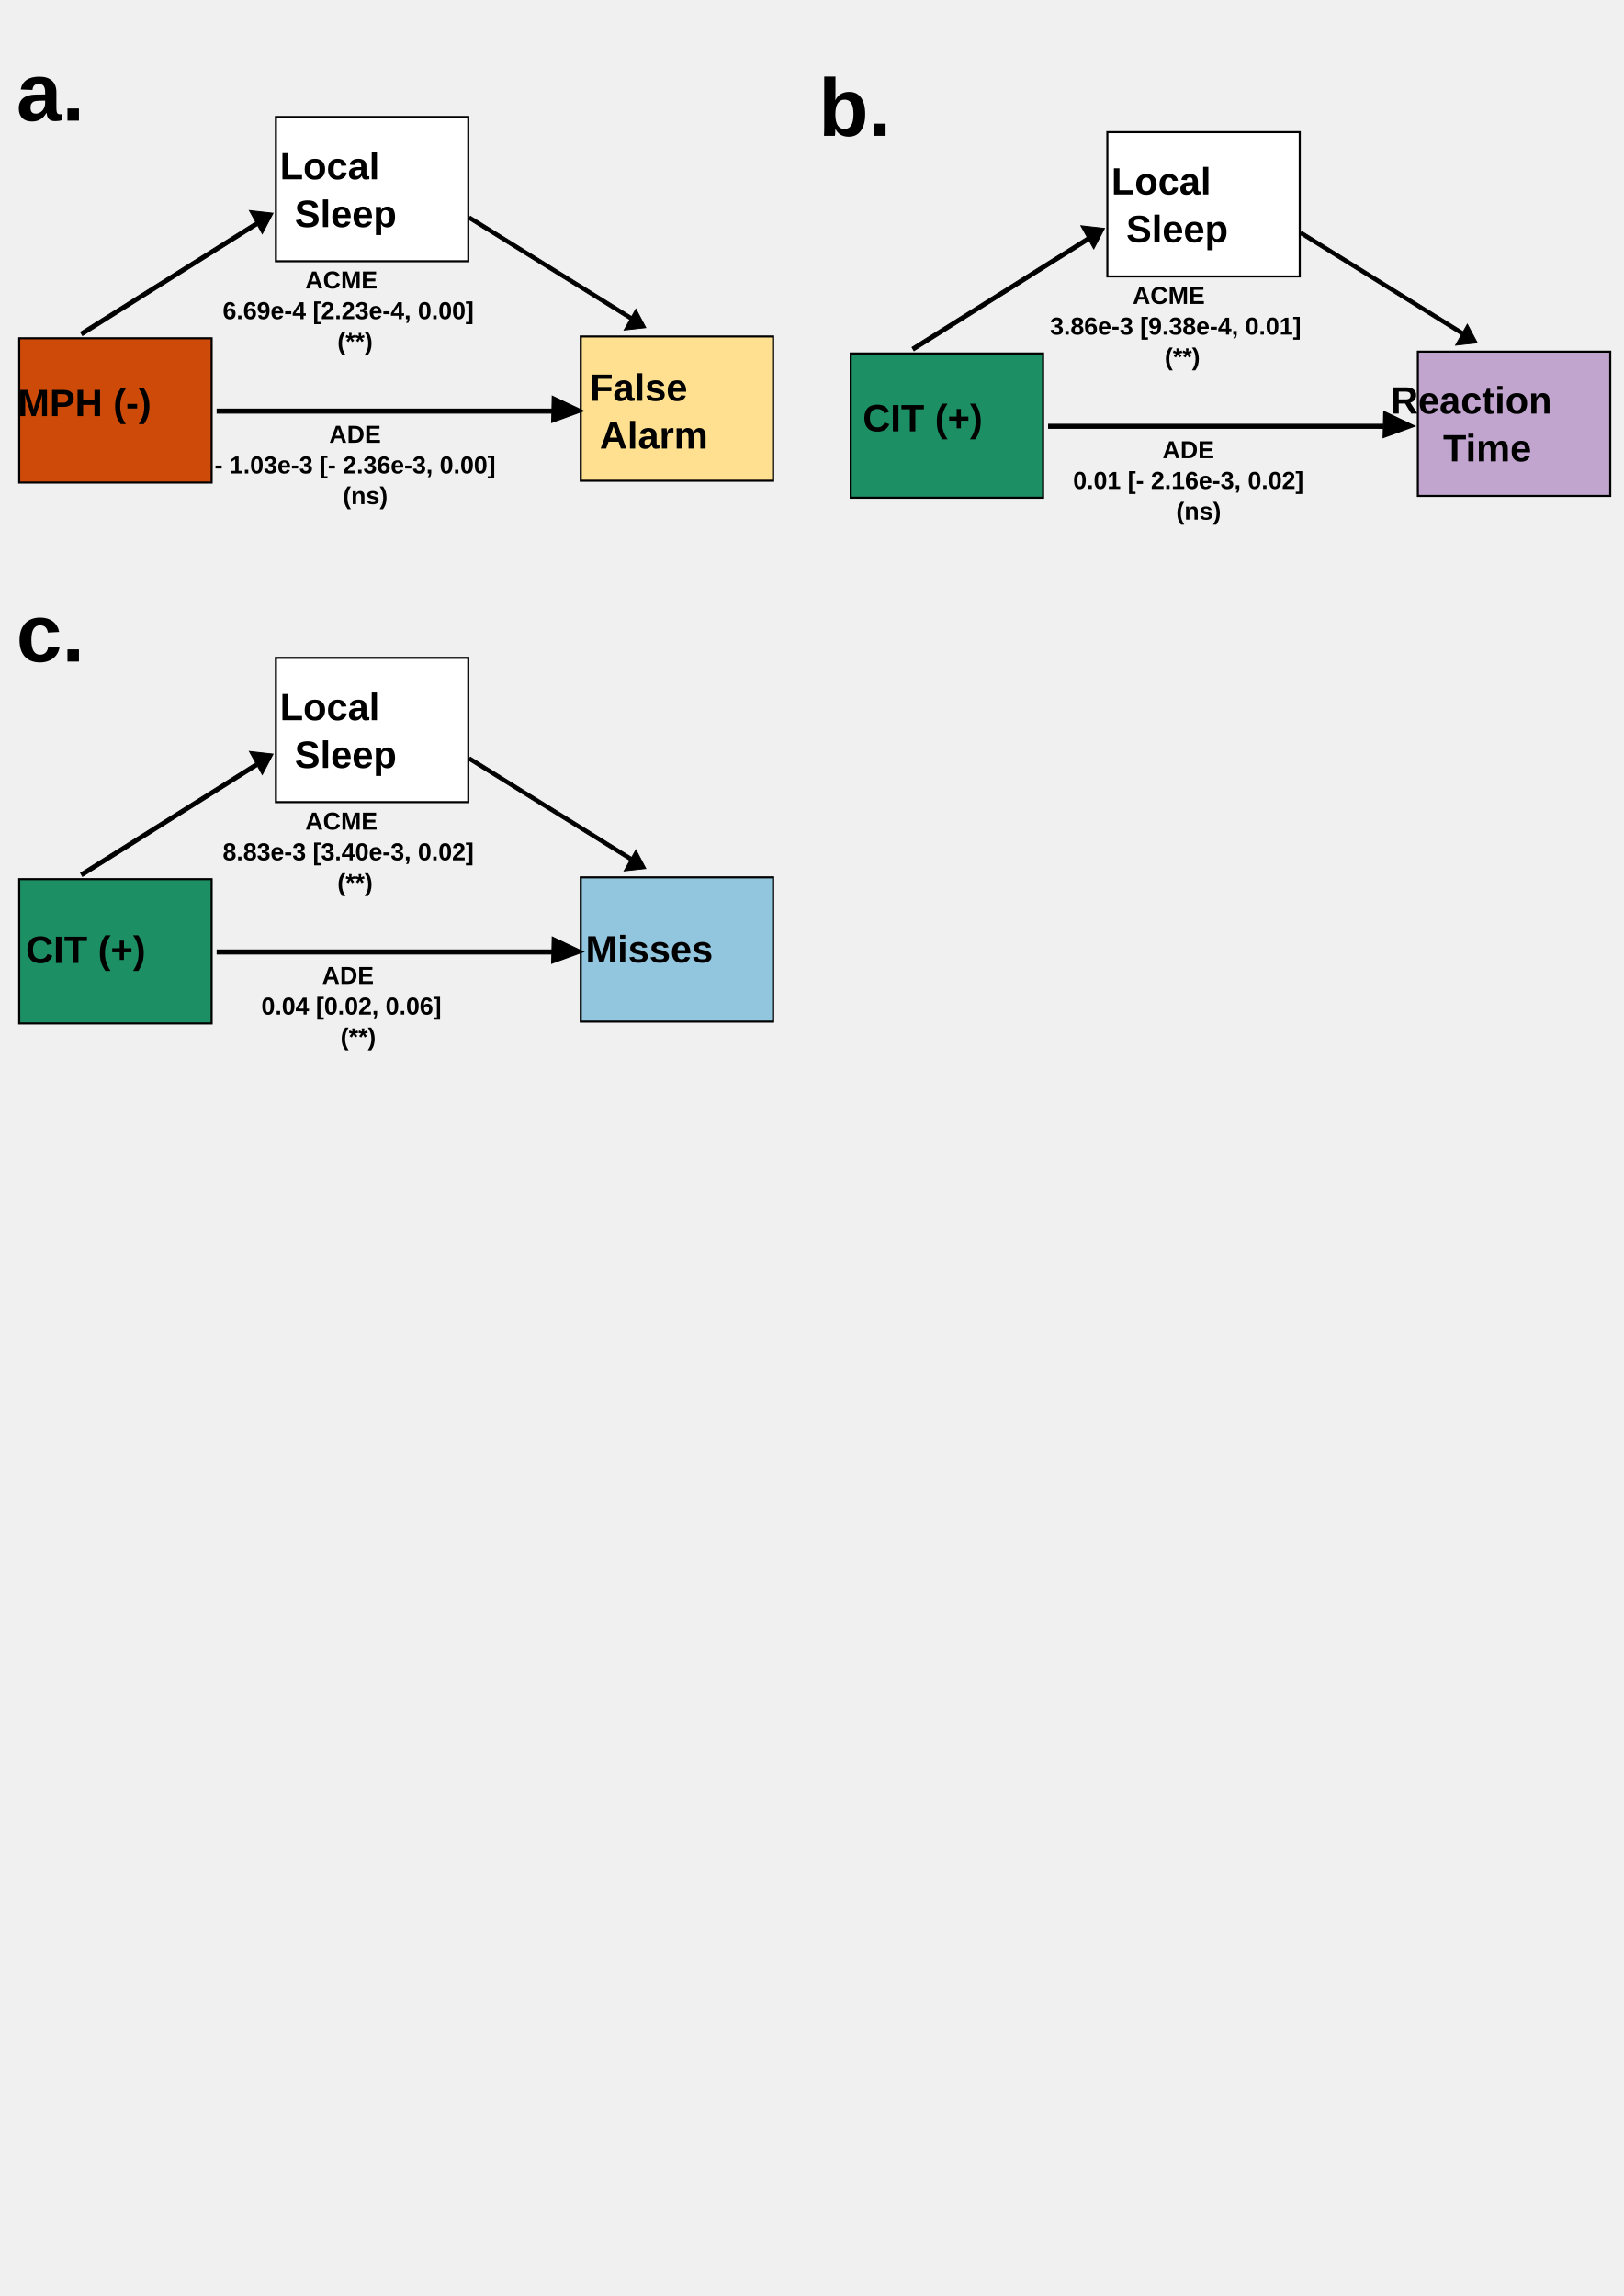
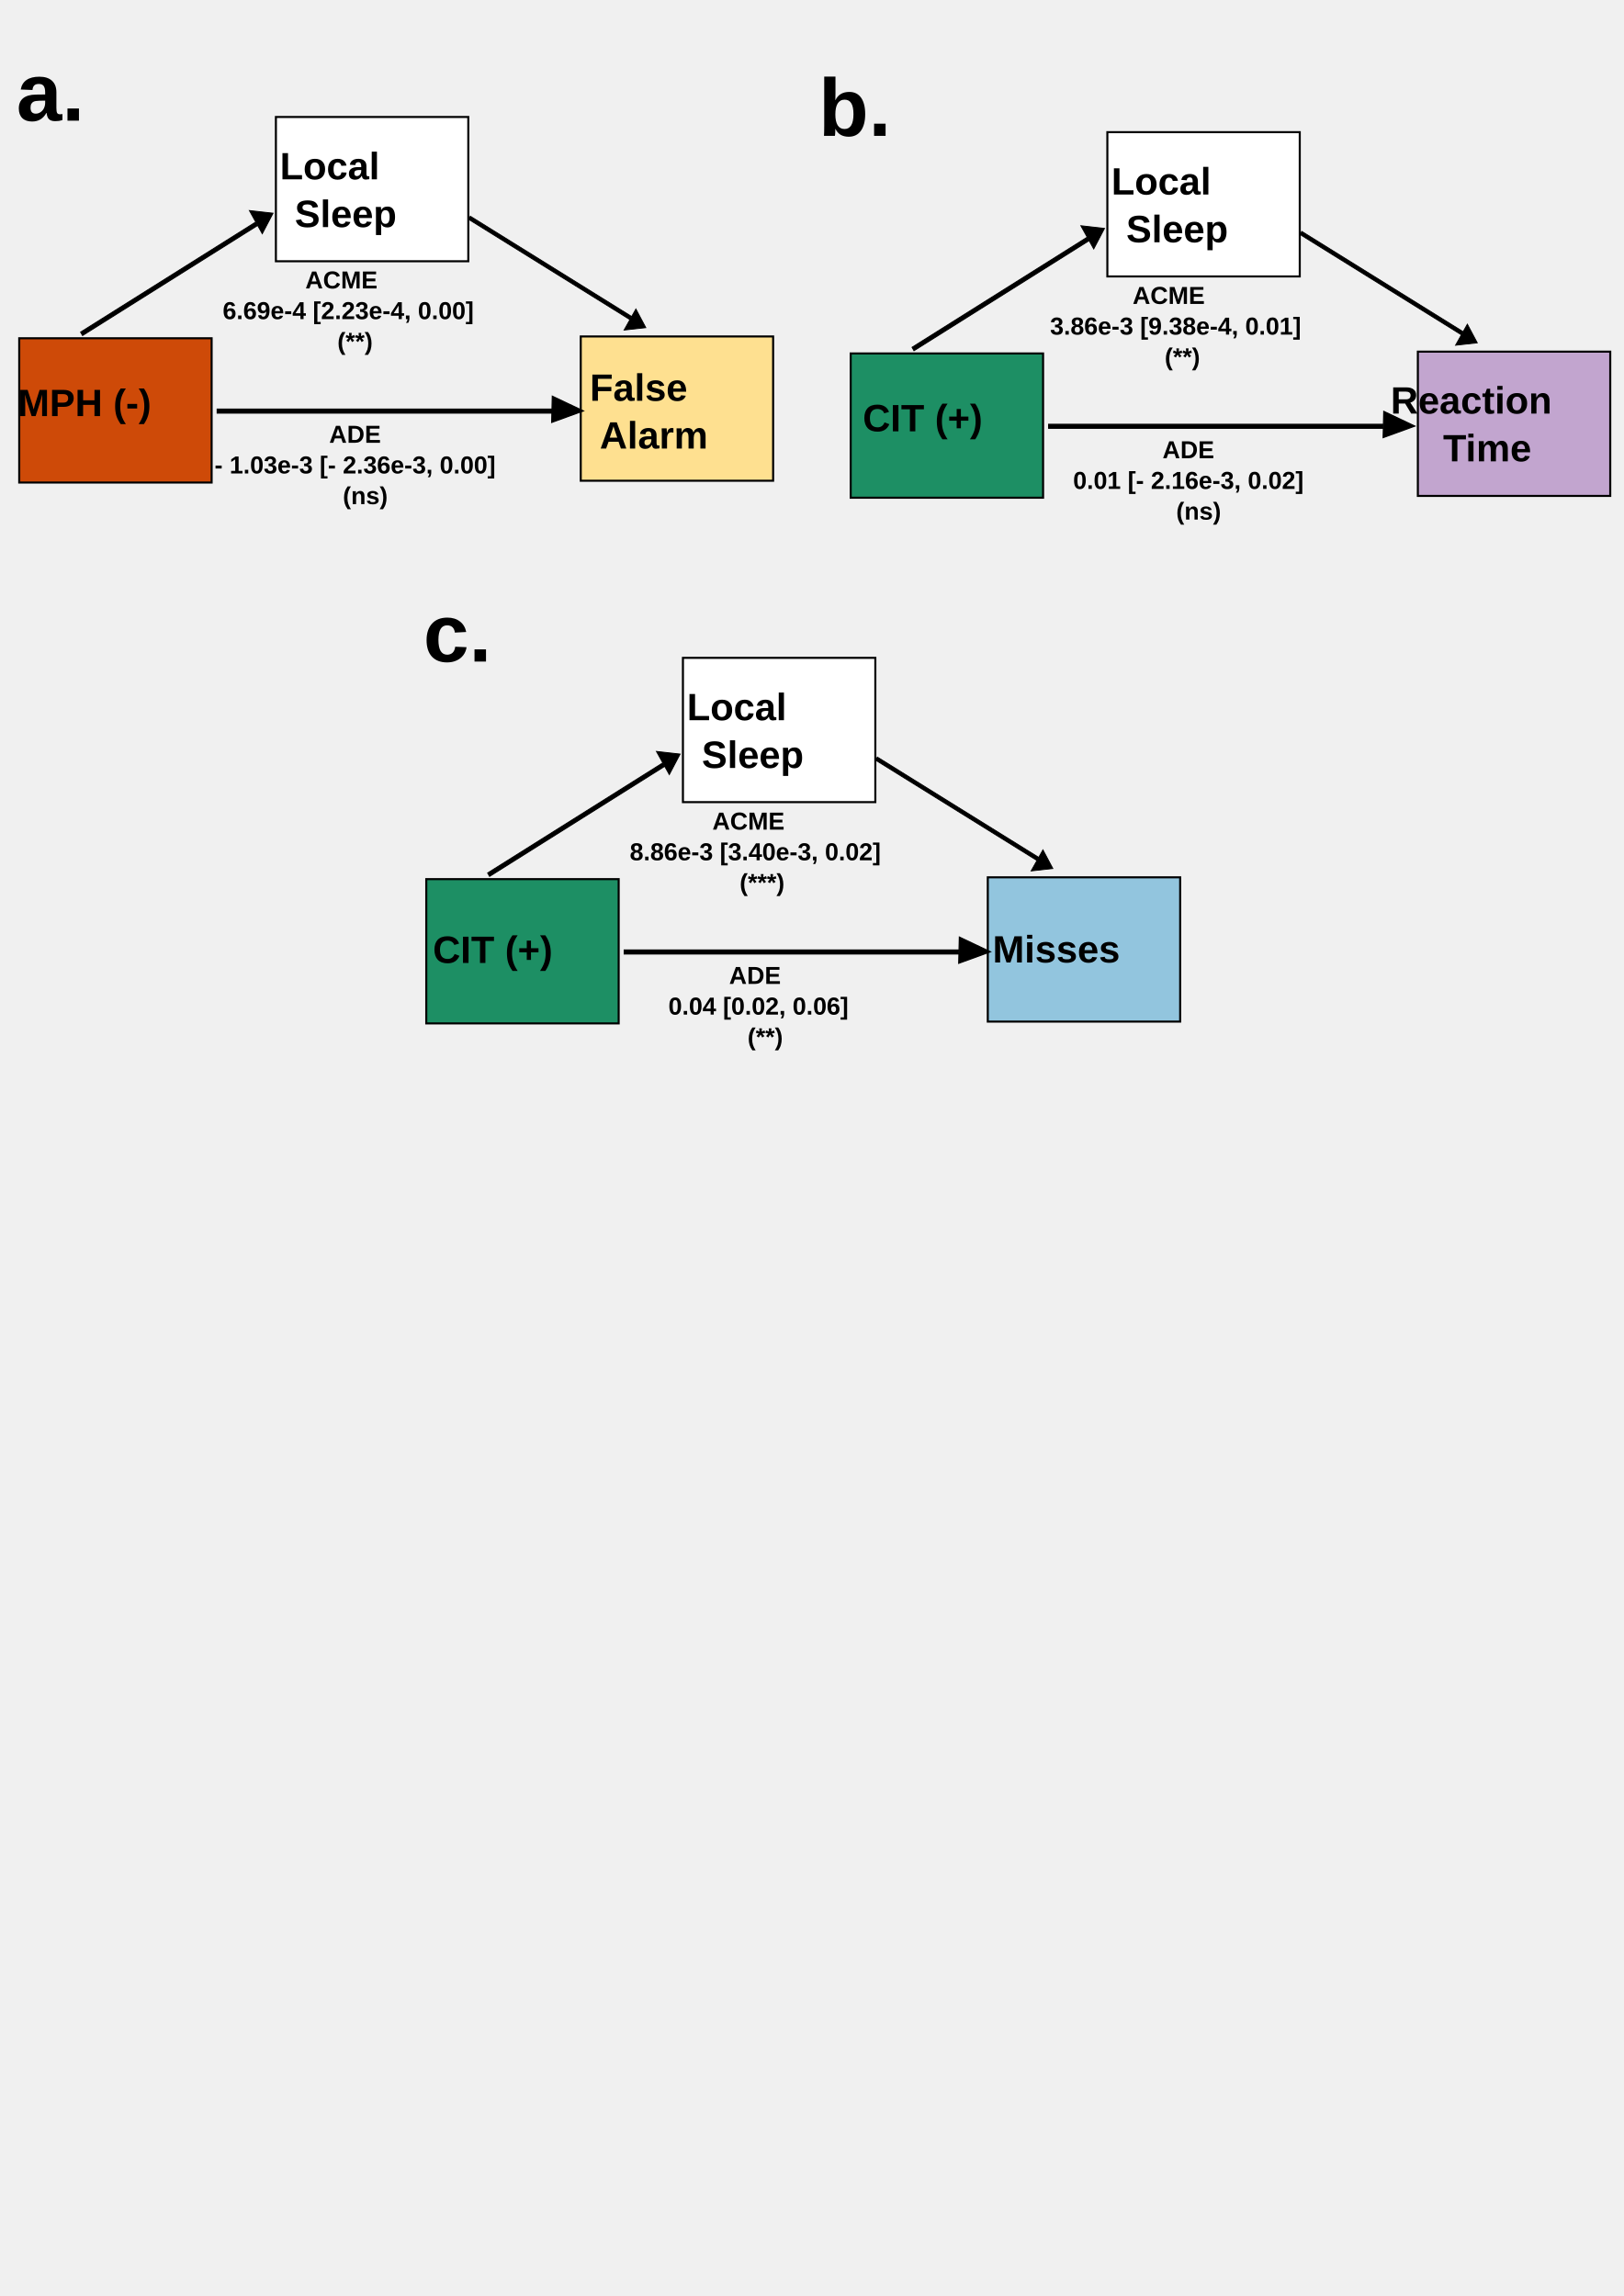
- <svg xmlns="http://www.w3.org/2000/svg" id="svg203" version="1.1" viewBox="0 0 210 297" height="297mm" width="210mm">
+ <svg xmlns="http://www.w3.org/2000/svg" width="210mm" height="297mm" viewBox="0 0 210 297" version="1.1" id="svg203">
  <defs id="defs197" />
  <g id="layer1">
-     <rect style="fill:#ce4a08;fill-opacity:1;stroke:#000000;stroke-width:0.265" id="rect10-8" width="24.883" height="18.663" x="2.488" y="43.756" />
-     <rect y="43.523" x="75.11" height="18.663" width="24.883" id="rect10-1-2" style="fill:#fee090;fill-opacity:1;stroke:#000000;stroke-width:0.265" />
-     <rect style="fill:#ffffff;stroke:#000000;stroke-width:0.265" id="rect10-1-7-5" width="24.883" height="18.663" x="35.683" y="15.132" />
-     <text xml:space="preserve" style="font-style:normal;font-variant:normal;font-weight:bold;font-stretch:normal;font-size:4.939px;line-height:1.25;font-family:Arial;-inkscape-font-specification:'Arial Bold';text-align:center;text-anchor:middle;stroke-width:0.265" x="14.364" y="53.829" id="text911-5">
-       <tspan id="tspan909-7" x="14.364" y="53.829" style="font-style:normal;font-variant:normal;font-weight:bold;font-stretch:normal;font-size:4.939px;font-family:Arial;-inkscape-font-specification:'Arial Bold';text-align:center;text-anchor:middle;stroke-width:0.265">MPH (-)</tspan>
+     <rect y="43.756" x="2.488" height="18.663" width="24.883" id="rect10-8" style="fill:#ce4a08;fill-opacity:1;stroke:#000000;stroke-width:0.265" />
+     <rect style="fill:#fee090;fill-opacity:1;stroke:#000000;stroke-width:0.265" id="rect10-1-2" width="24.883" height="18.663" x="75.11" y="43.523" />
+     <rect y="15.132" x="35.683" height="18.663" width="24.883" id="rect10-1-7-5" style="fill:#ffffff;stroke:#000000;stroke-width:0.265" />
+     <text id="text911-5" y="53.829" x="14.364" style="font-style:normal;font-variant:normal;font-weight:bold;font-stretch:normal;font-size:4.939px;line-height:1.25;font-family:Arial;-inkscape-font-specification:'Arial Bold';text-align:center;text-anchor:middle;stroke-width:0.265" xml:space="preserve">
+       <tspan style="font-style:normal;font-variant:normal;font-weight:bold;font-stretch:normal;font-size:4.939px;font-family:Arial;-inkscape-font-specification:'Arial Bold';text-align:center;text-anchor:middle;stroke-width:0.265" y="53.829" x="14.364" id="tspan909-7">MPH (-)</tspan>
    </text>
-     <text xml:space="preserve" style="font-style:normal;font-variant:normal;font-weight:bold;font-stretch:normal;font-size:4.939px;line-height:1.25;font-family:Arial;-inkscape-font-specification:'Arial Bold';text-align:center;text-anchor:middle;stroke-width:0.265" x="47.457" y="23.199" id="text915-4">
-       <tspan id="tspan913-7" x="47.457" y="23.199" style="font-style:normal;font-variant:normal;font-weight:bold;font-stretch:normal;font-size:4.939px;font-family:Arial;-inkscape-font-specification:'Arial Bold';text-align:center;text-anchor:middle;stroke-width:0.265">Local</tspan>
-       <tspan x="48.142" y="29.373" style="font-style:normal;font-variant:normal;font-weight:bold;font-stretch:normal;font-size:4.939px;font-family:Arial;-inkscape-font-specification:'Arial Bold';text-align:center;text-anchor:middle;stroke-width:0.265" id="tspan917-4"> Sleep </tspan>
+     <text id="text915-4" y="23.199" x="47.457" style="font-style:normal;font-variant:normal;font-weight:bold;font-stretch:normal;font-size:4.939px;line-height:1.25;font-family:Arial;-inkscape-font-specification:'Arial Bold';text-align:center;text-anchor:middle;stroke-width:0.265" xml:space="preserve">
+       <tspan style="font-style:normal;font-variant:normal;font-weight:bold;font-stretch:normal;font-size:4.939px;font-family:Arial;-inkscape-font-specification:'Arial Bold';text-align:center;text-anchor:middle;stroke-width:0.265" y="23.199" x="47.457" id="tspan913-7">Local</tspan>
+       <tspan id="tspan917-4" style="font-style:normal;font-variant:normal;font-weight:bold;font-stretch:normal;font-size:4.939px;font-family:Arial;-inkscape-font-specification:'Arial Bold';text-align:center;text-anchor:middle;stroke-width:0.265" y="29.373" x="48.142"> Sleep </tspan>
    </text>
-     <text xml:space="preserve" style="font-style:normal;font-variant:normal;font-weight:bold;font-stretch:normal;font-size:4.939px;line-height:1.25;font-family:Arial;-inkscape-font-specification:'Arial Bold';text-align:center;text-anchor:middle;stroke-width:0.265" x="87.404" y="51.846" id="text921-0">
-       <tspan x="87.404" y="51.846" style="font-style:normal;font-variant:normal;font-weight:bold;font-stretch:normal;font-size:4.939px;font-family:Arial;-inkscape-font-specification:'Arial Bold';text-align:center;text-anchor:middle;stroke-width:0.265" id="tspan923-6">False</tspan>
-       <tspan x="87.404" y="58.02" style="font-style:normal;font-variant:normal;font-weight:bold;font-stretch:normal;font-size:4.939px;font-family:Arial;-inkscape-font-specification:'Arial Bold';text-align:center;text-anchor:middle;stroke-width:0.265" id="tspan228"> Alarm</tspan>
+     <text id="text921-0" y="51.846" x="87.404" style="font-style:normal;font-variant:normal;font-weight:bold;font-stretch:normal;font-size:4.939px;line-height:1.25;font-family:Arial;-inkscape-font-specification:'Arial Bold';text-align:center;text-anchor:middle;stroke-width:0.265" xml:space="preserve">
+       <tspan id="tspan923-6" style="font-style:normal;font-variant:normal;font-weight:bold;font-stretch:normal;font-size:4.939px;font-family:Arial;-inkscape-font-specification:'Arial Bold';text-align:center;text-anchor:middle;stroke-width:0.265" y="51.846" x="87.404">False</tspan>
+       <tspan id="tspan228" style="font-style:normal;font-variant:normal;font-weight:bold;font-stretch:normal;font-size:4.939px;font-family:Arial;-inkscape-font-specification:'Arial Bold';text-align:center;text-anchor:middle;stroke-width:0.265" y="58.02" x="87.404"> Alarm</tspan>
    </text>
-     <path id="rect925-61" style="fill:#000000;fill-opacity:1;stroke:#000000;stroke-width:0.15" d="m 71.436,51.253 -0.041,1.694 -0.041,1.694 2.047,-0.744 2.047,-0.744 -2.006,-0.949 z m -43.342,1.675 v 0.504 H 71.355 v -0.504 z" />
-     <path d="m 32.258,27.237 0.831,1.497 0.831,1.497 0.696,-1.325 0.696,-1.325 -1.527,-0.171 z M 10.423,42.96 10.677,43.402 33.311,29.173 33.058,28.731 Z" style="fill:#000000;fill-opacity:1;stroke:#000000;stroke-width:0.119" id="rect925-6-3" />
-     <path id="rect925-6-0-2" style="fill:#000000;fill-opacity:1;stroke:#000000;stroke-width:0.109" d="m 80.713,42.697 0.765,-1.364 0.765,-1.364 0.642,1.208 0.642,1.208 -1.407,0.156 z m -20.116,-14.328 0.234,-0.402 20.854,12.967 -0.234,0.402 z" />
-     <text xml:space="preserve" style="font-style:normal;font-variant:normal;font-weight:bold;font-stretch:normal;font-size:3.175px;line-height:1.25;font-family:Arial;-inkscape-font-specification:'Arial Bold';text-align:center;text-anchor:middle;stroke-width:0.265" x="49.453" y="57.273" id="text987-5">
-       <tspan id="tspan985-8" x="49.453" y="57.273" style="font-style:normal;font-variant:normal;font-weight:bold;font-stretch:normal;font-size:3.175px;font-family:Arial;-inkscape-font-specification:'Arial Bold';text-align:center;text-anchor:middle;stroke-width:0.265">ADE </tspan>
-       <tspan id="tspan546" x="49.453" y="61.241" style="font-style:normal;font-variant:normal;font-weight:bold;font-stretch:normal;font-size:3.175px;font-family:Arial;-inkscape-font-specification:'Arial Bold';text-align:center;text-anchor:middle;stroke-width:0.265">- 1.03e-3 [- 2.36e-3, 0.00] </tspan>
-       <tspan x="49.453" y="65.21" style="font-style:normal;font-variant:normal;font-weight:bold;font-stretch:normal;font-size:3.175px;font-family:Arial;-inkscape-font-specification:'Arial Bold';text-align:center;text-anchor:middle;stroke-width:0.265" id="tspan1119">(ns)</tspan>
+     <path d="m 71.436,51.253 -0.041,1.694 -0.041,1.694 2.047,-0.744 2.047,-0.744 -2.006,-0.949 z m -43.342,1.675 v 0.504 H 71.355 v -0.504 z" style="fill:#000000;fill-opacity:1;stroke:#000000;stroke-width:0.15" id="rect925-61" />
+     <path id="rect925-6-3" style="fill:#000000;fill-opacity:1;stroke:#000000;stroke-width:0.119" d="m 32.258,27.237 0.831,1.497 0.831,1.497 0.696,-1.325 0.696,-1.325 -1.527,-0.171 z M 10.423,42.96 10.677,43.402 33.311,29.173 33.058,28.731 Z" />
+     <path d="m 80.713,42.697 0.765,-1.364 0.765,-1.364 0.642,1.208 0.642,1.208 -1.407,0.156 z m -20.116,-14.328 0.234,-0.402 20.854,12.967 -0.234,0.402 z" style="fill:#000000;fill-opacity:1;stroke:#000000;stroke-width:0.109" id="rect925-6-0-2" />
+     <text id="text987-5" y="57.273" x="49.453" style="font-style:normal;font-variant:normal;font-weight:bold;font-stretch:normal;font-size:3.175px;line-height:1.25;font-family:Arial;-inkscape-font-specification:'Arial Bold';text-align:center;text-anchor:middle;stroke-width:0.265" xml:space="preserve">
+       <tspan style="font-style:normal;font-variant:normal;font-weight:bold;font-stretch:normal;font-size:3.175px;font-family:Arial;-inkscape-font-specification:'Arial Bold';text-align:center;text-anchor:middle;stroke-width:0.265" y="57.273" x="49.453" id="tspan985-8">ADE </tspan>
+       <tspan style="font-style:normal;font-variant:normal;font-weight:bold;font-stretch:normal;font-size:3.175px;font-family:Arial;-inkscape-font-specification:'Arial Bold';text-align:center;text-anchor:middle;stroke-width:0.265" y="61.241" x="49.453" id="tspan546">- 1.03e-3 [- 2.36e-3, 0.00] </tspan>
+       <tspan id="tspan1119" style="font-style:normal;font-variant:normal;font-weight:bold;font-stretch:normal;font-size:3.175px;font-family:Arial;-inkscape-font-specification:'Arial Bold';text-align:center;text-anchor:middle;stroke-width:0.265" y="65.21" x="49.453">(ns)</tspan>
    </text>
-     <text xml:space="preserve" style="font-style:normal;font-variant:normal;font-weight:bold;font-stretch:normal;font-size:3.175px;line-height:1.25;font-family:Arial;-inkscape-font-specification:'Arial Bold';text-align:center;text-anchor:middle;stroke-width:0.265" x="47.69" y="37.311" id="text1021-5">
-       <tspan x="47.69" y="37.311" style="font-style:normal;font-variant:normal;font-weight:bold;font-stretch:normal;font-size:3.175px;font-family:Arial;-inkscape-font-specification:'Arial Bold';text-align:center;text-anchor:middle;stroke-width:0.265" id="tspan1023-0">ACME </tspan>
-       <tspan id="tspan542" x="47.69" y="41.28" style="font-style:normal;font-variant:normal;font-weight:bold;font-stretch:normal;font-size:3.175px;font-family:Arial;-inkscape-font-specification:'Arial Bold';text-align:center;text-anchor:middle;stroke-width:0.265"> 6.69e-4 [2.23e-4, 0.00]</tspan>
-       <tspan id="tspan544" x="48.131" y="45.249" style="font-style:normal;font-variant:normal;font-weight:bold;font-stretch:normal;font-size:3.175px;font-family:Arial;-inkscape-font-specification:'Arial Bold';text-align:center;text-anchor:middle;stroke-width:0.265"> (**) </tspan>
+     <text id="text1021-5" y="37.311" x="47.69" style="font-style:normal;font-variant:normal;font-weight:bold;font-stretch:normal;font-size:3.175px;line-height:1.25;font-family:Arial;-inkscape-font-specification:'Arial Bold';text-align:center;text-anchor:middle;stroke-width:0.265" xml:space="preserve">
+       <tspan id="tspan1023-0" style="font-style:normal;font-variant:normal;font-weight:bold;font-stretch:normal;font-size:3.175px;font-family:Arial;-inkscape-font-specification:'Arial Bold';text-align:center;text-anchor:middle;stroke-width:0.265" y="37.311" x="47.69">ACME </tspan>
+       <tspan style="font-style:normal;font-variant:normal;font-weight:bold;font-stretch:normal;font-size:3.175px;font-family:Arial;-inkscape-font-specification:'Arial Bold';text-align:center;text-anchor:middle;stroke-width:0.265" y="41.28" x="47.69" id="tspan542"> 6.69e-4 [2.23e-4, 0.00]</tspan>
+       <tspan style="font-style:normal;font-variant:normal;font-weight:bold;font-stretch:normal;font-size:3.175px;font-family:Arial;-inkscape-font-specification:'Arial Bold';text-align:center;text-anchor:middle;stroke-width:0.265" y="45.249" x="48.131" id="tspan544"> (**) </tspan>
    </text>
-     <text id="text1445-7" y="15.612" x="2.123" style="font-style:normal;font-variant:normal;font-weight:bold;font-stretch:normal;font-size:10.583px;line-height:1.25;font-family:Arial;-inkscape-font-specification:'Arial Bold';fill:#000000;fill-opacity:1;stroke:none;stroke-width:0.265" xml:space="preserve">
-       <tspan style="font-style:normal;font-variant:normal;font-weight:bold;font-stretch:normal;font-family:Arial;-inkscape-font-specification:'Arial Bold';stroke-width:0.265" y="15.612" x="2.123" id="tspan1443-8">a.</tspan>
+     <text xml:space="preserve" style="font-style:normal;font-variant:normal;font-weight:bold;font-stretch:normal;font-size:10.583px;line-height:1.25;font-family:Arial;-inkscape-font-specification:'Arial Bold';fill:#000000;fill-opacity:1;stroke:none;stroke-width:0.265" x="2.123" y="15.612" id="text1445-7">
+       <tspan id="tspan1443-8" x="2.123" y="15.612" style="font-style:normal;font-variant:normal;font-weight:bold;font-stretch:normal;font-family:Arial;-inkscape-font-specification:'Arial Bold';stroke-width:0.265">a.</tspan>
    </text>
-     <rect y="45.72" x="110.024" height="18.663" width="24.883" id="rect10-6" style="fill:#1d8f64;fill-opacity:1;stroke:#000000;stroke-width:0.265" />
-     <rect style="fill:#c2a5cf;fill-opacity:1;stroke:#000000;stroke-width:0.265" id="rect10-1-74" width="24.883" height="18.663" x="183.377" y="45.487" />
-     <rect y="17.096" x="143.219" height="18.663" width="24.883" id="rect10-1-7-7" style="fill:#ffffff;stroke:#000000;stroke-width:0.265" />
-     <text id="text911-1" y="55.793" x="122.767" style="font-style:normal;font-variant:normal;font-weight:bold;font-stretch:normal;font-size:4.939px;line-height:1.25;font-family:Arial;-inkscape-font-specification:'Arial Bold';text-align:center;text-anchor:middle;stroke-width:0.265" xml:space="preserve">
-       <tspan style="font-style:normal;font-variant:normal;font-weight:bold;font-stretch:normal;font-size:4.939px;font-family:Arial;-inkscape-font-specification:'Arial Bold';text-align:center;text-anchor:middle;stroke-width:0.265" y="55.793" x="122.767" id="tspan909-9">CIT (+)</tspan>
+     <rect style="fill:#1d8f64;fill-opacity:1;stroke:#000000;stroke-width:0.265" id="rect10-6" width="24.883" height="18.663" x="110.024" y="45.72" />
+     <rect y="45.487" x="183.377" height="18.663" width="24.883" id="rect10-1-74" style="fill:#c2a5cf;fill-opacity:1;stroke:#000000;stroke-width:0.265" />
+     <rect style="fill:#ffffff;stroke:#000000;stroke-width:0.265" id="rect10-1-7-7" width="24.883" height="18.663" x="143.219" y="17.096" />
+     <text xml:space="preserve" style="font-style:normal;font-variant:normal;font-weight:bold;font-stretch:normal;font-size:4.939px;line-height:1.25;font-family:Arial;-inkscape-font-specification:'Arial Bold';text-align:center;text-anchor:middle;stroke-width:0.265" x="122.767" y="55.793" id="text911-1">
+       <tspan id="tspan909-9" x="122.767" y="55.793" style="font-style:normal;font-variant:normal;font-weight:bold;font-stretch:normal;font-size:4.939px;font-family:Arial;-inkscape-font-specification:'Arial Bold';text-align:center;text-anchor:middle;stroke-width:0.265">CIT (+)</tspan>
    </text>
-     <text id="text915-2" y="25.163" x="154.992" style="font-style:normal;font-variant:normal;font-weight:bold;font-stretch:normal;font-size:4.939px;line-height:1.25;font-family:Arial;-inkscape-font-specification:'Arial Bold';text-align:center;text-anchor:middle;stroke-width:0.265" xml:space="preserve">
-       <tspan style="font-style:normal;font-variant:normal;font-weight:bold;font-stretch:normal;font-size:4.939px;font-family:Arial;-inkscape-font-specification:'Arial Bold';text-align:center;text-anchor:middle;stroke-width:0.265" y="25.163" x="154.992" id="tspan913-6">Local</tspan>
-       <tspan id="tspan917-7" style="font-style:normal;font-variant:normal;font-weight:bold;font-stretch:normal;font-size:4.939px;font-family:Arial;-inkscape-font-specification:'Arial Bold';text-align:center;text-anchor:middle;stroke-width:0.265" y="31.337" x="155.677"> Sleep </tspan>
+     <text xml:space="preserve" style="font-style:normal;font-variant:normal;font-weight:bold;font-stretch:normal;font-size:4.939px;line-height:1.25;font-family:Arial;-inkscape-font-specification:'Arial Bold';text-align:center;text-anchor:middle;stroke-width:0.265" x="154.992" y="25.163" id="text915-2">
+       <tspan id="tspan913-6" x="154.992" y="25.163" style="font-style:normal;font-variant:normal;font-weight:bold;font-stretch:normal;font-size:4.939px;font-family:Arial;-inkscape-font-specification:'Arial Bold';text-align:center;text-anchor:middle;stroke-width:0.265">Local</tspan>
+       <tspan x="155.677" y="31.337" style="font-style:normal;font-variant:normal;font-weight:bold;font-stretch:normal;font-size:4.939px;font-family:Arial;-inkscape-font-specification:'Arial Bold';text-align:center;text-anchor:middle;stroke-width:0.265" id="tspan917-7"> Sleep </tspan>
    </text>
-     <text id="text921-4" y="53.499" x="195.778" style="font-style:normal;font-variant:normal;font-weight:bold;font-stretch:normal;font-size:4.939px;line-height:1.25;font-family:Arial;-inkscape-font-specification:'Arial Bold';text-align:center;text-anchor:middle;stroke-width:0.265" xml:space="preserve">
-       <tspan id="tspan923-7" style="font-style:normal;font-variant:normal;font-weight:bold;font-stretch:normal;font-size:4.939px;font-family:Arial;-inkscape-font-specification:'Arial Bold';text-align:center;text-anchor:middle;stroke-width:0.265" y="53.499" x="195.778">Reaction </tspan>
-       <tspan id="tspan1862" style="font-style:normal;font-variant:normal;font-weight:bold;font-stretch:normal;font-size:4.939px;font-family:Arial;-inkscape-font-specification:'Arial Bold';text-align:center;text-anchor:middle;stroke-width:0.265" y="59.673" x="195.778">Time</tspan>
+     <text xml:space="preserve" style="font-style:normal;font-variant:normal;font-weight:bold;font-stretch:normal;font-size:4.939px;line-height:1.25;font-family:Arial;-inkscape-font-specification:'Arial Bold';text-align:center;text-anchor:middle;stroke-width:0.265" x="195.778" y="53.499" id="text921-4">
+       <tspan x="195.778" y="53.499" style="font-style:normal;font-variant:normal;font-weight:bold;font-stretch:normal;font-size:4.939px;font-family:Arial;-inkscape-font-specification:'Arial Bold';text-align:center;text-anchor:middle;stroke-width:0.265" id="tspan923-7">Reaction </tspan>
+       <tspan x="195.778" y="59.673" style="font-style:normal;font-variant:normal;font-weight:bold;font-stretch:normal;font-size:4.939px;font-family:Arial;-inkscape-font-specification:'Arial Bold';text-align:center;text-anchor:middle;stroke-width:0.265" id="tspan1862">Time</tspan>
    </text>
-     <path d="m 178.972,53.217 -0.041,1.694 -0.041,1.694 2.047,-0.744 2.047,-0.744 -2.006,-0.949 z m -43.342,1.675 v 0.504 h 43.261 v -0.504 z" style="fill:#000000;fill-opacity:1;stroke:#000000;stroke-width:0.15" id="rect925-5" />
-     <path id="rect925-6-04" style="fill:#000000;fill-opacity:1;stroke:#000000;stroke-width:0.119" d="m 139.793,29.201 0.831,1.497 0.831,1.497 0.696,-1.325 0.696,-1.325 -1.527,-0.171 z m -21.835,15.723 0.254,0.442 22.635,-14.23 -0.254,-0.442 z" />
-     <path d="m 188.249,44.661 0.765,-1.364 0.765,-1.364 0.642,1.208 0.642,1.208 -1.407,0.156 z M 168.132,30.333 l 0.234,-0.402 20.854,12.967 -0.234,0.402 z" style="fill:#000000;fill-opacity:1;stroke:#000000;stroke-width:0.109" id="rect925-6-0-3" />
-     <text id="text987-1" y="59.273" x="157.23" style="font-style:normal;font-variant:normal;font-weight:bold;font-stretch:normal;font-size:3.175px;line-height:1.25;font-family:Arial;-inkscape-font-specification:'Arial Bold';text-align:center;text-anchor:middle;stroke-width:0.265" xml:space="preserve">
-       <tspan style="font-style:normal;font-variant:normal;font-weight:bold;font-stretch:normal;font-size:3.175px;font-family:Arial;-inkscape-font-specification:'Arial Bold';text-align:center;text-anchor:middle;stroke-width:0.265" y="59.273" x="157.23" id="tspan985-1">ADE </tspan>
-       <tspan id="tspan552" style="font-style:normal;font-variant:normal;font-weight:bold;font-stretch:normal;font-size:3.175px;font-family:Arial;-inkscape-font-specification:'Arial Bold';text-align:center;text-anchor:middle;stroke-width:0.265" y="63.241" x="157.23">0.01 [- 2.16e-3, 0.02] </tspan>
-       <tspan id="tspan554" style="font-style:normal;font-variant:normal;font-weight:bold;font-stretch:normal;font-size:3.175px;font-family:Arial;-inkscape-font-specification:'Arial Bold';text-align:center;text-anchor:middle;stroke-width:0.265" y="67.21" x="157.23">(ns)</tspan>
+     <path id="rect925-5" style="fill:#000000;fill-opacity:1;stroke:#000000;stroke-width:0.15" d="m 178.972,53.217 -0.041,1.694 -0.041,1.694 2.047,-0.744 2.047,-0.744 -2.006,-0.949 z m -43.342,1.675 v 0.504 h 43.261 v -0.504 z" />
+     <path d="m 139.793,29.201 0.831,1.497 0.831,1.497 0.696,-1.325 0.696,-1.325 -1.527,-0.171 z m -21.835,15.723 0.254,0.442 22.635,-14.23 -0.254,-0.442 z" style="fill:#000000;fill-opacity:1;stroke:#000000;stroke-width:0.119" id="rect925-6-04" />
+     <path id="rect925-6-0-3" style="fill:#000000;fill-opacity:1;stroke:#000000;stroke-width:0.109" d="m 188.249,44.661 0.765,-1.364 0.765,-1.364 0.642,1.208 0.642,1.208 -1.407,0.156 z M 168.132,30.333 l 0.234,-0.402 20.854,12.967 -0.234,0.402 z" />
+     <text xml:space="preserve" style="font-style:normal;font-variant:normal;font-weight:bold;font-stretch:normal;font-size:3.175px;line-height:1.25;font-family:Arial;-inkscape-font-specification:'Arial Bold';text-align:center;text-anchor:middle;stroke-width:0.265" x="157.23" y="59.273" id="text987-1">
+       <tspan id="tspan985-1" x="157.23" y="59.273" style="font-style:normal;font-variant:normal;font-weight:bold;font-stretch:normal;font-size:3.175px;font-family:Arial;-inkscape-font-specification:'Arial Bold';text-align:center;text-anchor:middle;stroke-width:0.265">ADE </tspan>
+       <tspan x="157.23" y="63.241" style="font-style:normal;font-variant:normal;font-weight:bold;font-stretch:normal;font-size:3.175px;font-family:Arial;-inkscape-font-specification:'Arial Bold';text-align:center;text-anchor:middle;stroke-width:0.265" id="tspan552">0.01 [- 2.16e-3, 0.02] </tspan>
+       <tspan x="157.23" y="67.21" style="font-style:normal;font-variant:normal;font-weight:bold;font-stretch:normal;font-size:3.175px;font-family:Arial;-inkscape-font-specification:'Arial Bold';text-align:center;text-anchor:middle;stroke-width:0.265" id="tspan554">(ns)</tspan>
    </text>
-     <text id="text1021-9" y="39.311" x="154.69" style="font-style:normal;font-variant:normal;font-weight:bold;font-stretch:normal;font-size:3.175px;line-height:1.25;font-family:Arial;-inkscape-font-specification:'Arial Bold';text-align:center;text-anchor:middle;stroke-width:0.265" xml:space="preserve">
-       <tspan id="tspan1023-1" style="font-style:normal;font-variant:normal;font-weight:bold;font-stretch:normal;font-size:3.175px;font-family:Arial;-inkscape-font-specification:'Arial Bold';text-align:center;text-anchor:middle;stroke-width:0.265" y="39.311" x="154.69">ACME </tspan>
-       <tspan id="tspan548" style="font-style:normal;font-variant:normal;font-weight:bold;font-stretch:normal;font-size:3.175px;font-family:Arial;-inkscape-font-specification:'Arial Bold';text-align:center;text-anchor:middle;stroke-width:0.265" y="43.28" x="154.69"> 3.86e-3 [9.38e-4, 0.01]</tspan>
-       <tspan id="tspan550" style="font-style:normal;font-variant:normal;font-weight:bold;font-stretch:normal;font-size:3.175px;font-family:Arial;-inkscape-font-specification:'Arial Bold';text-align:center;text-anchor:middle;stroke-width:0.265" y="47.249" x="155.131"> (**) </tspan>
+     <text xml:space="preserve" style="font-style:normal;font-variant:normal;font-weight:bold;font-stretch:normal;font-size:3.175px;line-height:1.25;font-family:Arial;-inkscape-font-specification:'Arial Bold';text-align:center;text-anchor:middle;stroke-width:0.265" x="154.69" y="39.311" id="text1021-9">
+       <tspan x="154.69" y="39.311" style="font-style:normal;font-variant:normal;font-weight:bold;font-stretch:normal;font-size:3.175px;font-family:Arial;-inkscape-font-specification:'Arial Bold';text-align:center;text-anchor:middle;stroke-width:0.265" id="tspan1023-1">ACME </tspan>
+       <tspan x="154.69" y="43.28" style="font-style:normal;font-variant:normal;font-weight:bold;font-stretch:normal;font-size:3.175px;font-family:Arial;-inkscape-font-specification:'Arial Bold';text-align:center;text-anchor:middle;stroke-width:0.265" id="tspan548"> 3.86e-3 [9.38e-4, 0.01]</tspan>
+       <tspan x="155.131" y="47.249" style="font-style:normal;font-variant:normal;font-weight:bold;font-stretch:normal;font-size:3.175px;font-family:Arial;-inkscape-font-specification:'Arial Bold';text-align:center;text-anchor:middle;stroke-width:0.265" id="tspan550"> (**) </tspan>
    </text>
-     <text xml:space="preserve" style="font-style:normal;font-variant:normal;font-weight:bold;font-stretch:normal;font-size:10.583px;line-height:1.25;font-family:Arial;-inkscape-font-specification:'Arial Bold';fill:#000000;fill-opacity:1;stroke:none;stroke-width:0.265" x="105.868" y="17.576" id="text1445-5">
-       <tspan id="tspan1443-9" x="105.868" y="17.576" style="font-style:normal;font-variant:normal;font-weight:bold;font-stretch:normal;font-family:Arial;-inkscape-font-specification:'Arial Bold';stroke-width:0.265">b.</tspan>
+     <text id="text1445-5" y="17.576" x="105.868" style="font-style:normal;font-variant:normal;font-weight:bold;font-stretch:normal;font-size:10.583px;line-height:1.25;font-family:Arial;-inkscape-font-specification:'Arial Bold';fill:#000000;fill-opacity:1;stroke:none;stroke-width:0.265" xml:space="preserve">
+       <tspan style="font-style:normal;font-variant:normal;font-weight:bold;font-stretch:normal;font-family:Arial;-inkscape-font-specification:'Arial Bold';stroke-width:0.265" y="17.576" x="105.868" id="tspan1443-9">b.</tspan>
    </text>
-     <rect y="113.72" x="2.488" height="18.663" width="24.883" id="rect10-8-5" style="fill:#1d8f64;fill-opacity:1;stroke:#000000;stroke-width:0.265" />
-     <rect style="fill:#92c5de;fill-opacity:1;stroke:#000000;stroke-width:0.265" id="rect10-1-2-8" width="24.883" height="18.663" x="75.11" y="113.486" />
-     <rect y="85.096" x="35.683" height="18.663" width="24.883" id="rect10-1-7-5-8" style="fill:#ffffff;stroke:#000000;stroke-width:0.265" />
-     <text id="text911-5-3" y="124.56" x="14.522" style="font-style:normal;font-variant:normal;font-weight:bold;font-stretch:normal;font-size:4.939px;line-height:1.25;font-family:Arial;-inkscape-font-specification:'Arial Bold';text-align:center;text-anchor:middle;stroke-width:0.265" xml:space="preserve">
-       <tspan style="font-style:normal;font-variant:normal;font-weight:bold;font-stretch:normal;font-size:4.939px;font-family:Arial;-inkscape-font-specification:'Arial Bold';text-align:center;text-anchor:middle;stroke-width:0.265" y="124.56" x="14.522" id="tspan909-7-1">CIT (+)</tspan>
+     <rect style="fill:#1d8f64;fill-opacity:1;stroke:#000000;stroke-width:0.265" id="rect10-8-5" width="24.883" height="18.663" x="55.132" y="113.72" />
+     <rect y="113.486" x="127.754" height="18.663" width="24.883" id="rect10-1-2-8" style="fill:#92c5de;fill-opacity:1;stroke:#000000;stroke-width:0.265" />
+     <rect style="fill:#ffffff;stroke:#000000;stroke-width:0.265" id="rect10-1-7-5-8" width="24.883" height="18.663" x="88.327" y="85.096" />
+     <text xml:space="preserve" style="font-style:normal;font-variant:normal;font-weight:bold;font-stretch:normal;font-size:4.939px;line-height:1.25;font-family:Arial;-inkscape-font-specification:'Arial Bold';text-align:center;text-anchor:middle;stroke-width:0.265" x="67.166" y="124.56" id="text911-5-3">
+       <tspan id="tspan909-7-1" x="67.166" y="124.56" style="font-style:normal;font-variant:normal;font-weight:bold;font-stretch:normal;font-size:4.939px;font-family:Arial;-inkscape-font-specification:'Arial Bold';text-align:center;text-anchor:middle;stroke-width:0.265">CIT (+)</tspan>
    </text>
-     <text id="text915-4-5" y="93.163" x="47.457" style="font-style:normal;font-variant:normal;font-weight:bold;font-stretch:normal;font-size:4.939px;line-height:1.25;font-family:Arial;-inkscape-font-specification:'Arial Bold';text-align:center;text-anchor:middle;stroke-width:0.265" xml:space="preserve">
-       <tspan style="font-style:normal;font-variant:normal;font-weight:bold;font-stretch:normal;font-size:4.939px;font-family:Arial;-inkscape-font-specification:'Arial Bold';text-align:center;text-anchor:middle;stroke-width:0.265" y="93.163" x="47.457" id="tspan913-7-6">Local</tspan>
-       <tspan id="tspan917-4-1" style="font-style:normal;font-variant:normal;font-weight:bold;font-stretch:normal;font-size:4.939px;font-family:Arial;-inkscape-font-specification:'Arial Bold';text-align:center;text-anchor:middle;stroke-width:0.265" y="99.337" x="48.142"> Sleep </tspan>
+     <text xml:space="preserve" style="font-style:normal;font-variant:normal;font-weight:bold;font-stretch:normal;font-size:4.939px;line-height:1.25;font-family:Arial;-inkscape-font-specification:'Arial Bold';text-align:center;text-anchor:middle;stroke-width:0.265" x="100.101" y="93.163" id="text915-4-5">
+       <tspan id="tspan913-7-6" x="100.101" y="93.163" style="font-style:normal;font-variant:normal;font-weight:bold;font-stretch:normal;font-size:4.939px;font-family:Arial;-inkscape-font-specification:'Arial Bold';text-align:center;text-anchor:middle;stroke-width:0.265">Local</tspan>
+       <tspan x="100.786" y="99.337" style="font-style:normal;font-variant:normal;font-weight:bold;font-stretch:normal;font-size:4.939px;font-family:Arial;-inkscape-font-specification:'Arial Bold';text-align:center;text-anchor:middle;stroke-width:0.265" id="tspan917-4-1"> Sleep </tspan>
    </text>
-     <text id="text921-0-8" y="124.499" x="87.404" style="font-style:normal;font-variant:normal;font-weight:bold;font-stretch:normal;font-size:4.939px;line-height:1.25;font-family:Arial;-inkscape-font-specification:'Arial Bold';text-align:center;text-anchor:middle;stroke-width:0.265" xml:space="preserve">
-       <tspan id="tspan228-2" style="font-style:normal;font-variant:normal;font-weight:bold;font-stretch:normal;font-size:4.939px;font-family:Arial;-inkscape-font-specification:'Arial Bold';text-align:center;text-anchor:middle;stroke-width:0.265" y="124.499" x="87.404">Misses</tspan>
+     <text xml:space="preserve" style="font-style:normal;font-variant:normal;font-weight:bold;font-stretch:normal;font-size:4.939px;line-height:1.25;font-family:Arial;-inkscape-font-specification:'Arial Bold';text-align:center;text-anchor:middle;stroke-width:0.265" x="140.048" y="124.499" id="text921-0-8">
+       <tspan x="140.048" y="124.499" style="font-style:normal;font-variant:normal;font-weight:bold;font-stretch:normal;font-size:4.939px;font-family:Arial;-inkscape-font-specification:'Arial Bold';text-align:center;text-anchor:middle;stroke-width:0.265" id="tspan228-2">Misses</tspan>
    </text>
-     <path d="m 71.436,121.217 -0.041,1.694 -0.041,1.694 2.047,-0.744 2.047,-0.744 -2.006,-0.949 z m -43.342,1.675 v 0.504 h 43.261 v -0.504 z" style="fill:#000000;fill-opacity:1;stroke:#000000;stroke-width:0.15" id="rect925-61-9" />
-     <path id="rect925-6-3-4" style="fill:#000000;fill-opacity:1;stroke:#000000;stroke-width:0.119" d="m 32.258,97.201 0.831,1.497 0.831,1.497 0.696,-1.325 0.696,-1.325 -1.527,-0.171 z m -21.835,15.723 0.254,0.442 22.635,-14.23 -0.254,-0.442 z" />
-     <path d="m 80.713,112.661 0.765,-1.364 0.765,-1.364 0.642,1.208 0.642,1.208 -1.407,0.156 z M 60.597,98.333 l 0.234,-0.402 20.854,12.967 -0.234,0.402 z" style="fill:#000000;fill-opacity:1;stroke:#000000;stroke-width:0.109" id="rect925-6-0-2-8" />
-     <text id="text987-5-0" y="127.273" x="48.536" style="font-style:normal;font-variant:normal;font-weight:bold;font-stretch:normal;font-size:3.175px;line-height:1.25;font-family:Arial;-inkscape-font-specification:'Arial Bold';text-align:center;text-anchor:middle;stroke-width:0.265" xml:space="preserve">
-       <tspan id="tspan1119-1" style="font-style:normal;font-variant:normal;font-weight:bold;font-stretch:normal;font-size:3.175px;font-family:Arial;-inkscape-font-specification:'Arial Bold';text-align:center;text-anchor:middle;stroke-width:0.265" y="127.273" x="48.536">ADE </tspan>
-       <tspan id="tspan560" style="font-style:normal;font-variant:normal;font-weight:bold;font-stretch:normal;font-size:3.175px;font-family:Arial;-inkscape-font-specification:'Arial Bold';text-align:center;text-anchor:middle;stroke-width:0.265" y="131.241" x="48.536"> 0.04 [0.02, 0.06] </tspan>
-       <tspan id="tspan562" style="font-style:normal;font-variant:normal;font-weight:bold;font-stretch:normal;font-size:3.175px;font-family:Arial;-inkscape-font-specification:'Arial Bold';text-align:center;text-anchor:middle;stroke-width:0.265" y="135.21" x="48.536">(**)</tspan>
+     <path id="rect925-61-9" style="fill:#000000;fill-opacity:1;stroke:#000000;stroke-width:0.15" d="m 124.08,121.217 -0.041,1.694 -0.041,1.694 2.047,-0.744 2.047,-0.744 -2.006,-0.949 z m -43.342,1.675 v 0.504 h 43.261 v -0.504 z" />
+     <path d="m 84.902,97.201 0.831,1.497 0.831,1.497 0.696,-1.325 0.696,-1.325 -1.527,-0.171 z m -21.835,15.723 0.254,0.442 22.635,-14.23 -0.254,-0.442 z" style="fill:#000000;fill-opacity:1;stroke:#000000;stroke-width:0.119" id="rect925-6-3-4" />
+     <path id="rect925-6-0-2-8" style="fill:#000000;fill-opacity:1;stroke:#000000;stroke-width:0.109" d="m 133.357,112.661 0.765,-1.364 0.765,-1.364 0.642,1.208 0.642,1.208 -1.407,0.156 z m -20.116,-14.328 0.234,-0.402 20.854,12.967 -0.234,0.402 z" />
+     <text xml:space="preserve" style="font-style:normal;font-variant:normal;font-weight:bold;font-stretch:normal;font-size:3.175px;line-height:1.25;font-family:Arial;-inkscape-font-specification:'Arial Bold';text-align:center;text-anchor:middle;stroke-width:0.265" x="101.18" y="127.273" id="text987-5-0">
+       <tspan x="101.18" y="127.273" style="font-style:normal;font-variant:normal;font-weight:bold;font-stretch:normal;font-size:3.175px;font-family:Arial;-inkscape-font-specification:'Arial Bold';text-align:center;text-anchor:middle;stroke-width:0.265" id="tspan1119-1">ADE </tspan>
+       <tspan x="101.18" y="131.241" style="font-style:normal;font-variant:normal;font-weight:bold;font-stretch:normal;font-size:3.175px;font-family:Arial;-inkscape-font-specification:'Arial Bold';text-align:center;text-anchor:middle;stroke-width:0.265" id="tspan560"> 0.04 [0.02, 0.06] </tspan>
+       <tspan x="101.18" y="135.21" style="font-style:normal;font-variant:normal;font-weight:bold;font-stretch:normal;font-size:3.175px;font-family:Arial;-inkscape-font-specification:'Arial Bold';text-align:center;text-anchor:middle;stroke-width:0.265" id="tspan562">(**)</tspan>
    </text>
-     <text id="text1021-5-7" y="107.311" x="47.69" style="font-style:normal;font-variant:normal;font-weight:bold;font-stretch:normal;font-size:3.175px;line-height:1.25;font-family:Arial;-inkscape-font-specification:'Arial Bold';text-align:center;text-anchor:middle;stroke-width:0.265" xml:space="preserve">
-       <tspan id="tspan1023-0-7" style="font-style:normal;font-variant:normal;font-weight:bold;font-stretch:normal;font-size:3.175px;font-family:Arial;-inkscape-font-specification:'Arial Bold';text-align:center;text-anchor:middle;stroke-width:0.265" y="107.311" x="47.69">ACME </tspan>
-       <tspan id="tspan556" style="font-style:normal;font-variant:normal;font-weight:bold;font-stretch:normal;font-size:3.175px;font-family:Arial;-inkscape-font-specification:'Arial Bold';text-align:center;text-anchor:middle;stroke-width:0.265" y="111.28" x="47.69"> 8.83e-3 [3.40e-3, 0.02]</tspan>
-       <tspan id="tspan558" style="font-style:normal;font-variant:normal;font-weight:bold;font-stretch:normal;font-size:3.175px;font-family:Arial;-inkscape-font-specification:'Arial Bold';text-align:center;text-anchor:middle;stroke-width:0.265" y="115.249" x="48.131"> (**) </tspan>
+     <text xml:space="preserve" style="font-style:normal;font-variant:normal;font-weight:bold;font-stretch:normal;font-size:3.175px;line-height:1.25;font-family:Arial;-inkscape-font-specification:'Arial Bold';text-align:center;text-anchor:middle;stroke-width:0.265" x="100.334" y="107.311" id="text1021-5-7">
+       <tspan x="100.334" y="107.311" style="font-style:normal;font-variant:normal;font-weight:bold;font-stretch:normal;font-size:3.175px;font-family:Arial;-inkscape-font-specification:'Arial Bold';text-align:center;text-anchor:middle;stroke-width:0.265" id="tspan1023-0-7">ACME </tspan>
+       <tspan x="100.334" y="111.28" style="font-style:normal;font-variant:normal;font-weight:bold;font-stretch:normal;font-size:3.175px;font-family:Arial;-inkscape-font-specification:'Arial Bold';text-align:center;text-anchor:middle;stroke-width:0.265" id="tspan556"> 8.86e-3 [3.40e-3, 0.02]</tspan>
+       <tspan x="100.775" y="115.249" style="font-style:normal;font-variant:normal;font-weight:bold;font-stretch:normal;font-size:3.175px;font-family:Arial;-inkscape-font-specification:'Arial Bold';text-align:center;text-anchor:middle;stroke-width:0.265" id="tspan558"> (***) </tspan>
    </text>
-     <text xml:space="preserve" style="font-style:normal;font-variant:normal;font-weight:bold;font-stretch:normal;font-size:10.583px;line-height:1.25;font-family:Arial;-inkscape-font-specification:'Arial Bold';fill:#000000;fill-opacity:1;stroke:none;stroke-width:0.265" x="2.123" y="85.576" id="text1445-7-9">
-       <tspan id="tspan1443-8-7" x="2.123" y="85.576" style="font-style:normal;font-variant:normal;font-weight:bold;font-stretch:normal;font-family:Arial;-inkscape-font-specification:'Arial Bold';stroke-width:0.265">c.</tspan>
+     <text id="text1445-7-9" y="85.576" x="54.767" style="font-style:normal;font-variant:normal;font-weight:bold;font-stretch:normal;font-size:10.583px;line-height:1.25;font-family:Arial;-inkscape-font-specification:'Arial Bold';fill:#000000;fill-opacity:1;stroke:none;stroke-width:0.265" xml:space="preserve">
+       <tspan style="font-style:normal;font-variant:normal;font-weight:bold;font-stretch:normal;font-family:Arial;-inkscape-font-specification:'Arial Bold';stroke-width:0.265" y="85.576" x="54.767" id="tspan1443-8-7">c.</tspan>
    </text>
  </g>
</svg>
